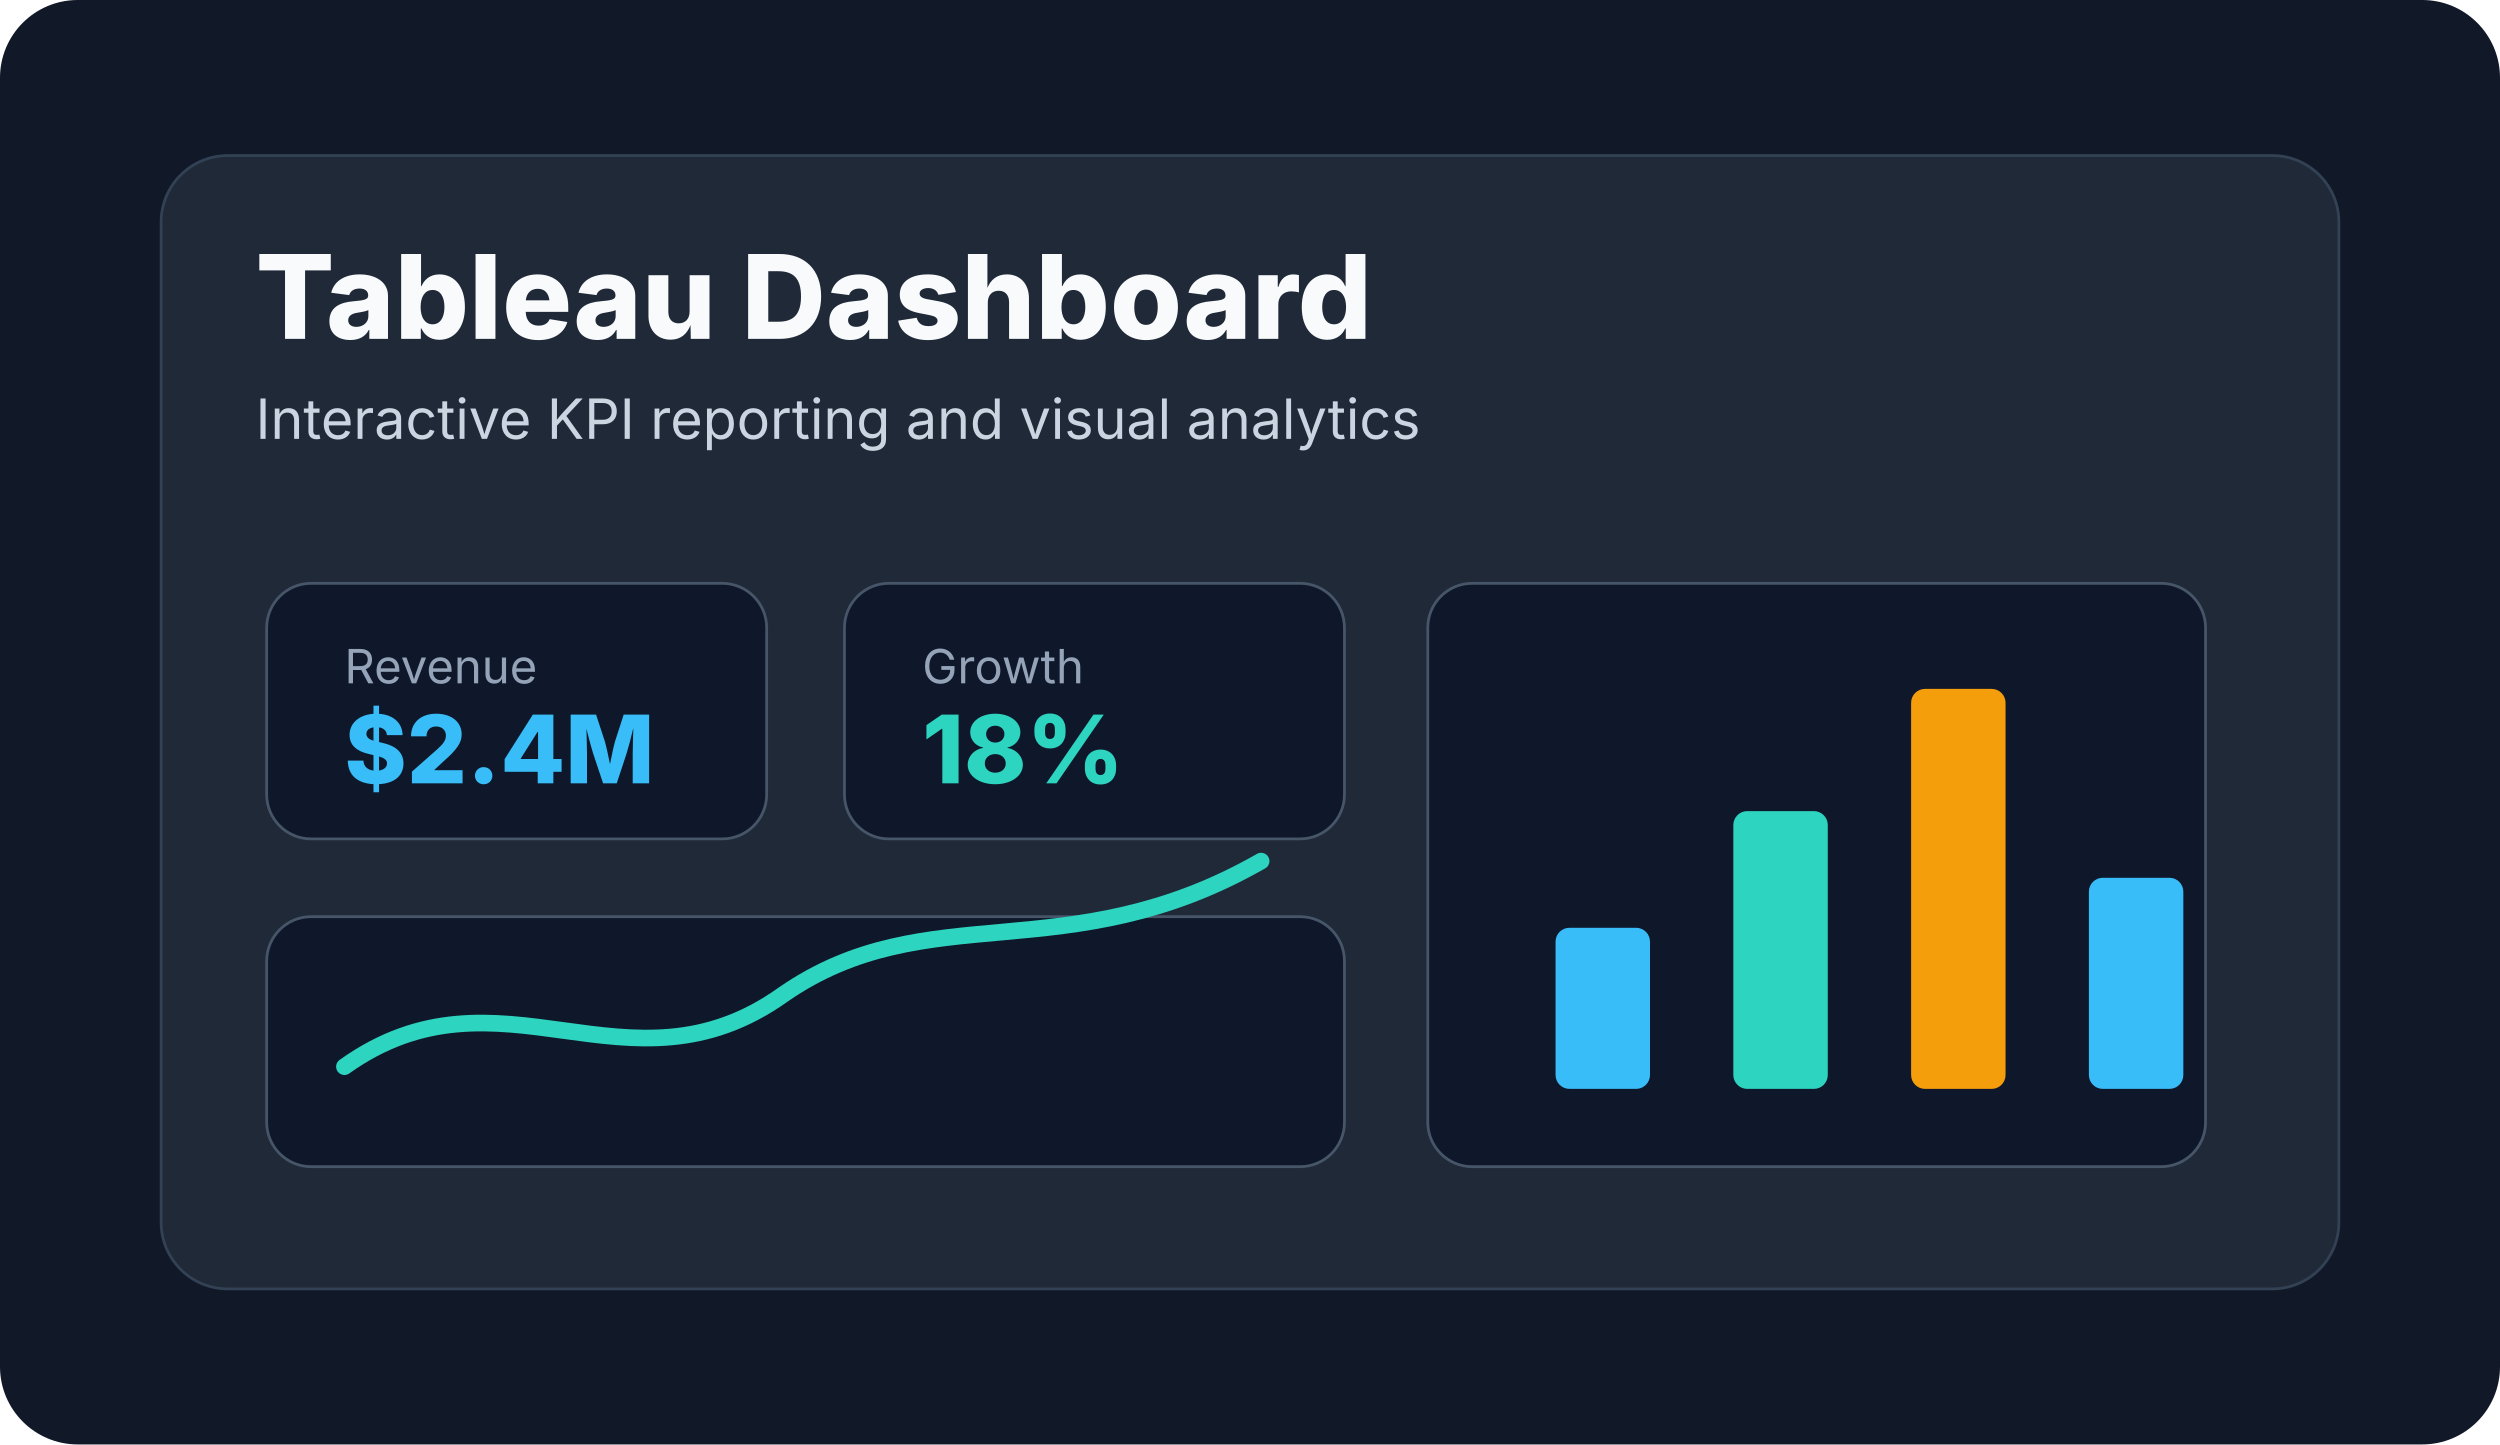
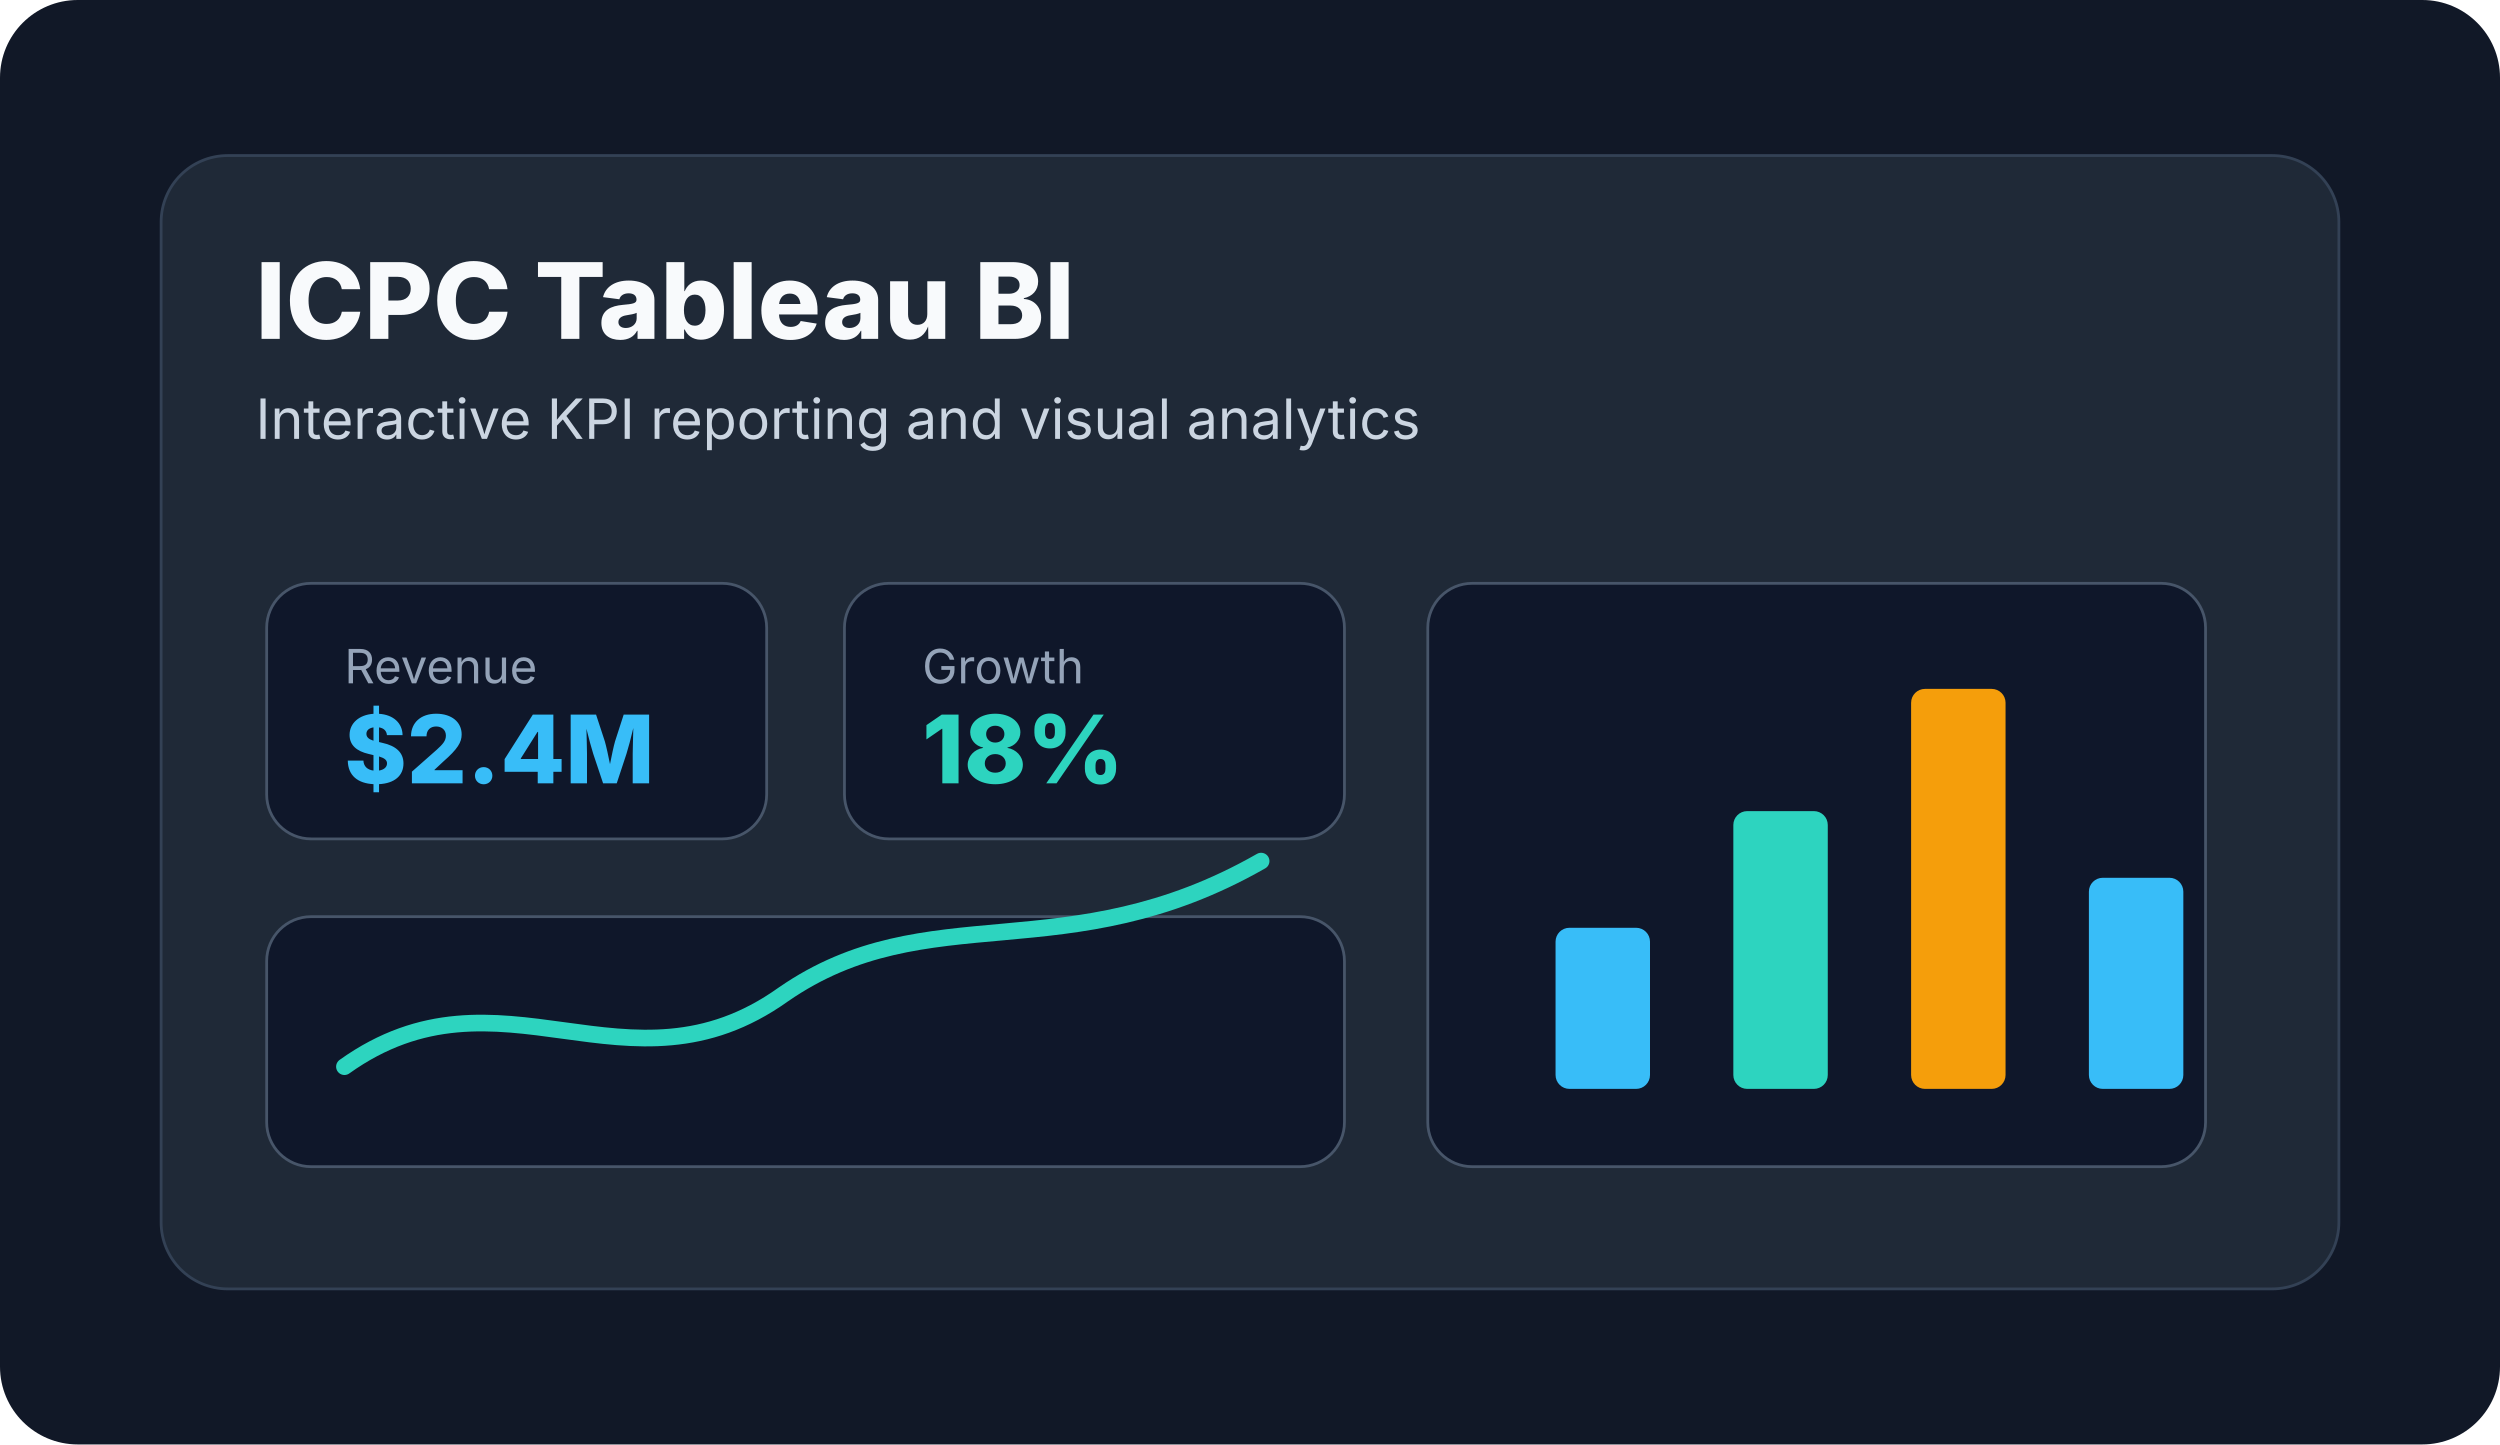
<svg xmlns="http://www.w3.org/2000/svg" width="900" height="520" viewBox="0 0 900 520" fill="none">
  <style>
    .bar{transform-origin:bottom;animation:grow 1.7s ease-in-out infinite alternate}
    .bar:nth-child(2){animation-delay:.2s}.bar:nth-child(3){animation-delay:.4s}.bar:nth-child(4){animation-delay:.6s}
    @keyframes grow{from{transform:scaleY(.45)}to{transform:scaleY(1)}}
  </style>
  <rect width="900" height="520" rx="28" fill="#111827" />
  <rect x="58" y="56" width="784" height="408" rx="24" fill="#1F2937" stroke="#334155" />
-   <text x="92" y="122" fill="#F8FAFC" font-family="Inter, Arial" font-size="42" font-weight="800">Tableau Dashboard</text>
+   <text x="92" y="122" fill="#F8FAFC" font-family="Inter, Arial" font-size="38" font-weight="800">ICPC Tableau BI</text>
  <text x="92" y="158" fill="#CBD5E1" font-family="Inter, Arial" font-size="20">Interactive KPI reporting and visual analytics</text>
  <rect x="96" y="210" width="180" height="92" rx="16" fill="#0F172A" stroke="#475569" />
  <text x="124" y="246" fill="#94A3B8" font-family="Inter, Arial" font-size="17">Revenue</text>
  <text x="124" y="282" fill="#38BDF8" font-family="Inter, Arial" font-size="34" font-weight="800">$2.4M</text>
  <rect x="304" y="210" width="180" height="92" rx="16" fill="#0F172A" stroke="#475569" />
  <text x="332" y="246" fill="#94A3B8" font-family="Inter, Arial" font-size="17">Growth</text>
  <text x="332" y="282" fill="#2DD4BF" font-family="Inter, Arial" font-size="34" font-weight="800">18%</text>
  <rect x="514" y="210" width="280" height="210" rx="16" fill="#0F172A" stroke="#475569" />
  <rect class="bar" x="560" y="334" width="34" height="58" rx="5" fill="#38BDF8" />
  <rect class="bar" x="624" y="292" width="34" height="100" rx="5" fill="#2DD4BF" />
  <rect class="bar" x="688" y="248" width="34" height="144" rx="5" fill="#F59E0B" />
  <rect class="bar" x="752" y="316" width="34" height="76" rx="5" fill="#38BDF8" />
  <rect x="96" y="330" width="388" height="90" rx="16" fill="#0F172A" stroke="#475569" />
  <path d="M124 384 C180 344 226 398 282 358 C334 322 384 350 454 310" stroke="#2DD4BF" stroke-width="6" stroke-linecap="round" />
</svg>
